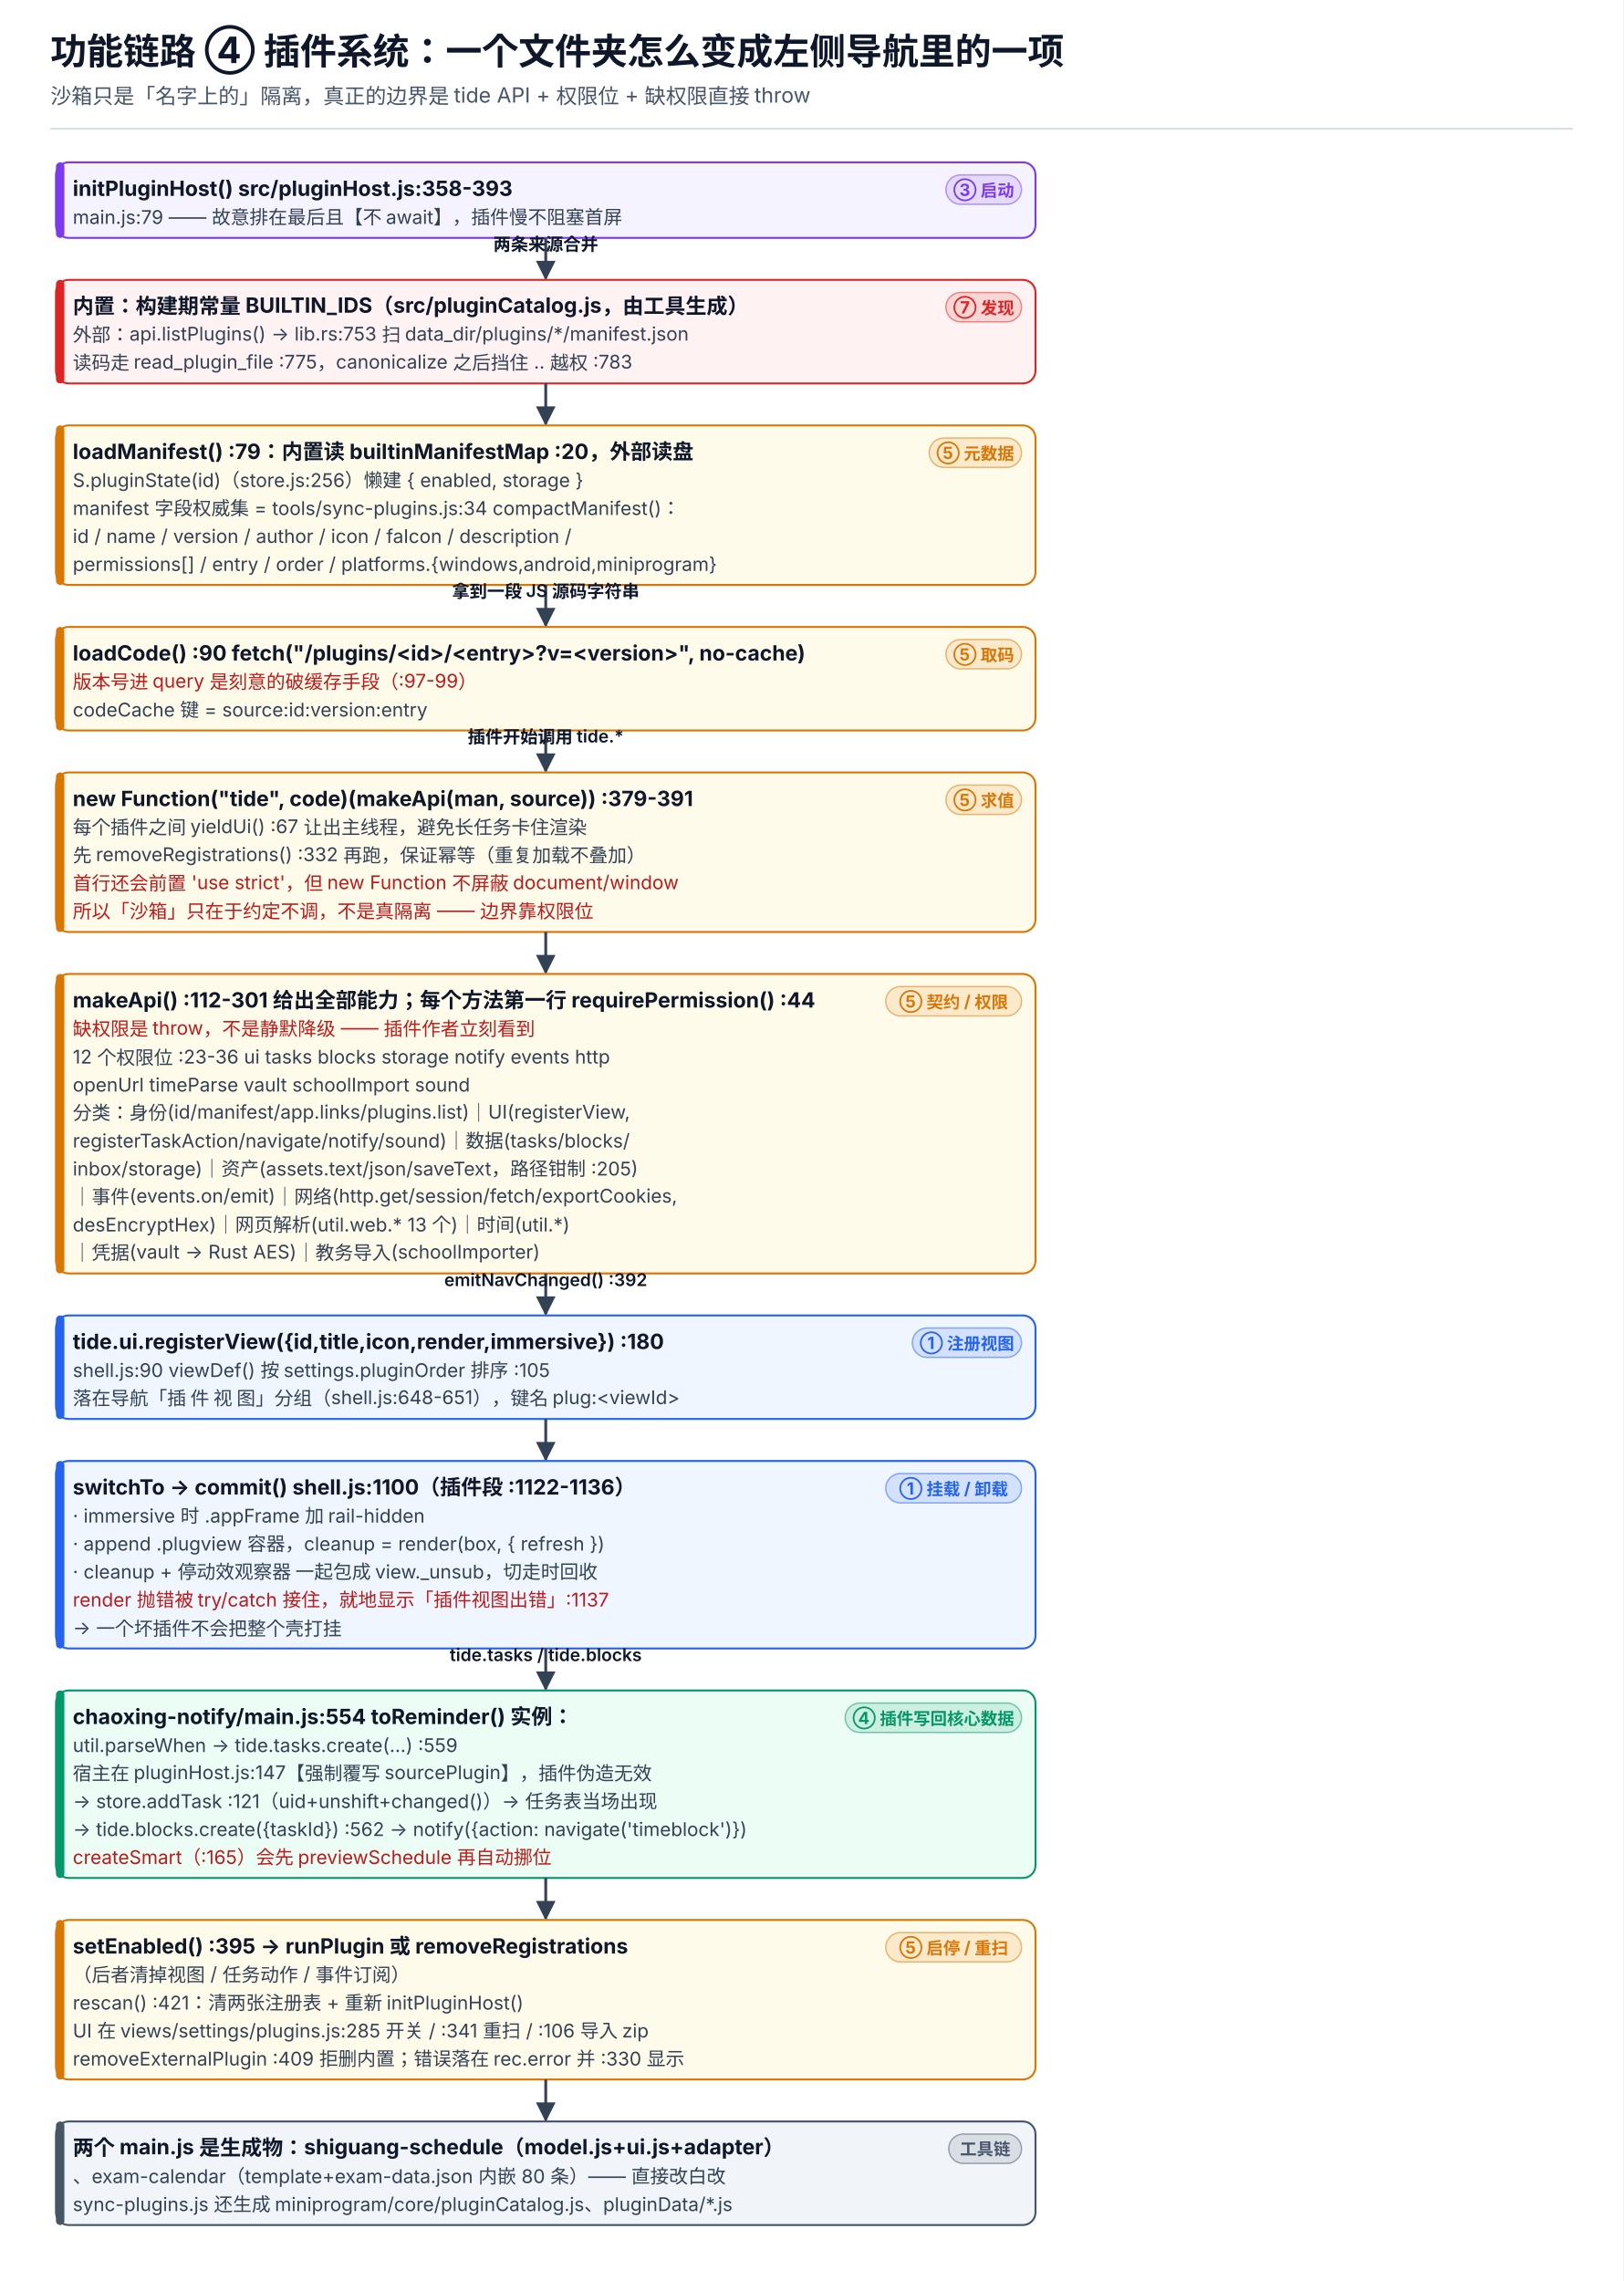
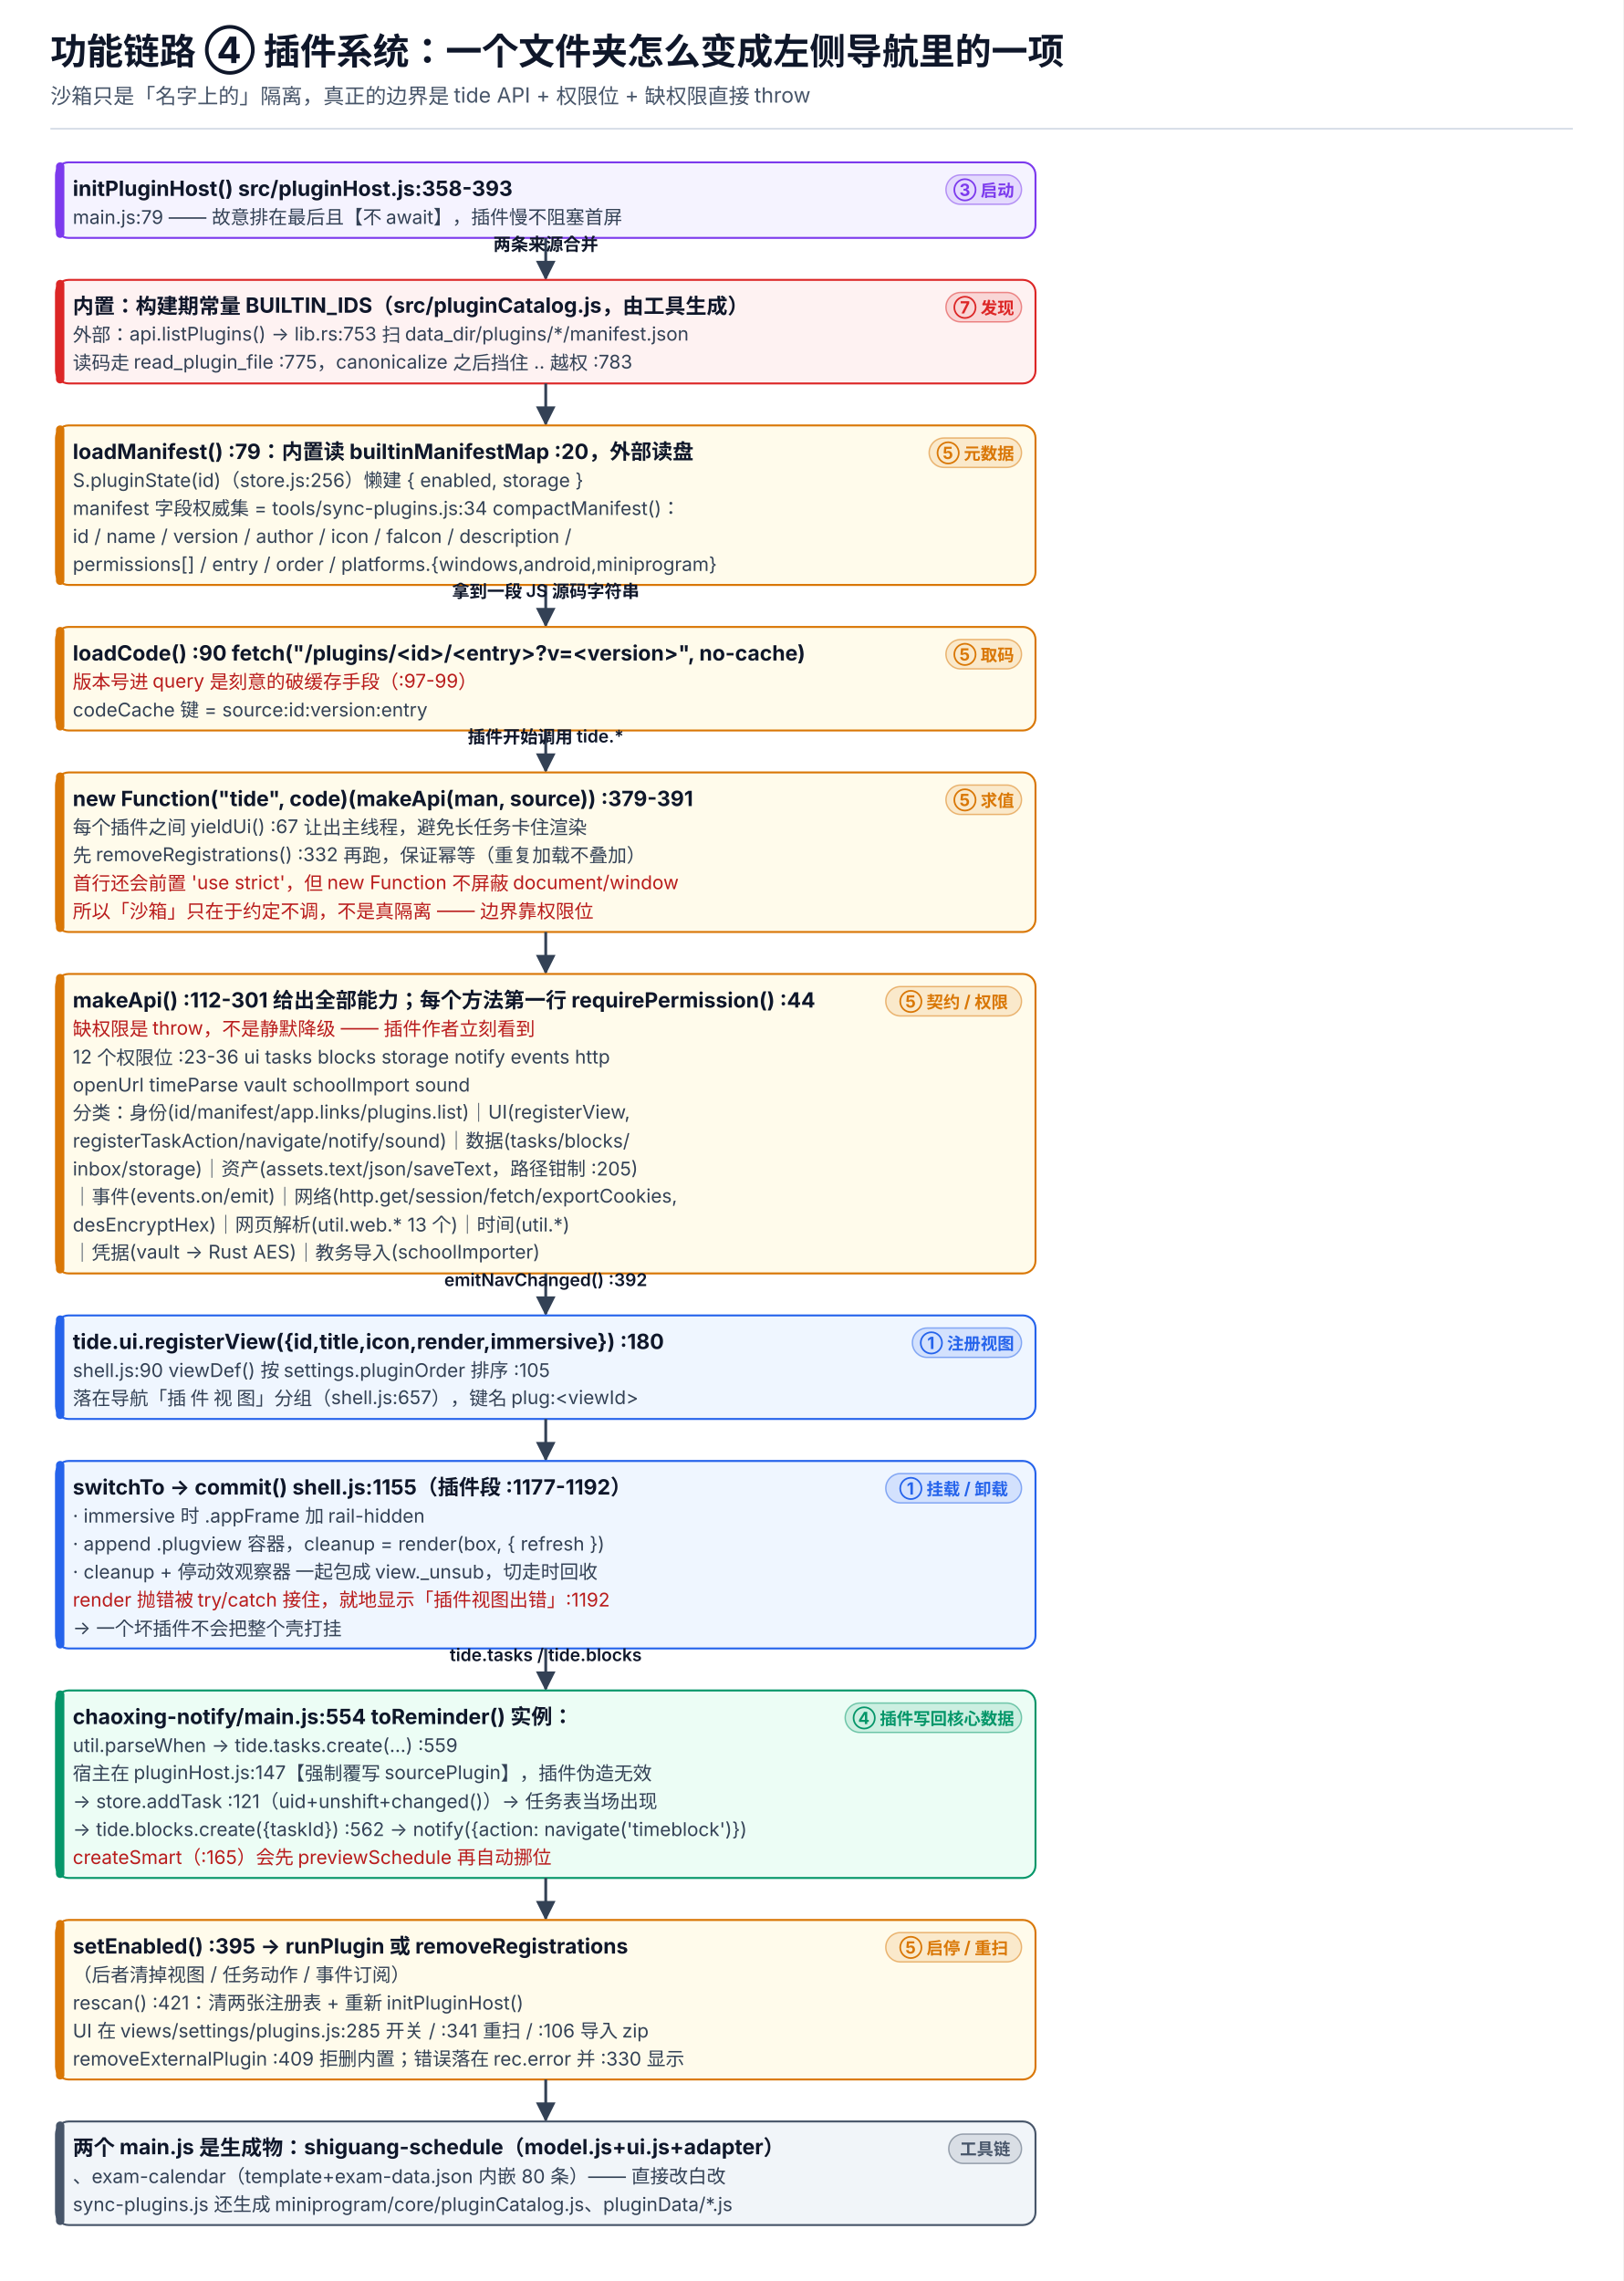
<svg xmlns="http://www.w3.org/2000/svg" width="1160" height="1630" viewBox="0 0 1160 1630" font-family="-apple-system,BlinkMacSystemFont,'Segoe UI','Microsoft YaHei','PingFang SC','Hiragino Sans GB',sans-serif">
  <defs>
    <marker id="ah" viewBox="0 0 10 10" refX="9" refY="5" markerWidth="7" markerHeight="7" orient="auto-start-reverse">
      <path d="M0,0 L10,5 L0,10 z" fill="#334155" />
    </marker>
    <marker id="ahl" viewBox="0 0 10 10" refX="9" refY="5" markerWidth="7" markerHeight="7" orient="auto-start-reverse">
      <path d="M0,0 L10,5 L0,10 z" fill="#94a3b8" />
    </marker>
    <marker id="ahb" viewBox="0 0 10 10" refX="9" refY="5" markerWidth="7" markerHeight="7" orient="auto-start-reverse">
      <path d="M0,0 L10,5 L0,10 z" fill="#2563eb" />
    </marker>
  </defs>
  <rect width="1160" height="1630" fill="#ffffff" />
  <text x="36" y="46" font-size="26" font-weight="700" fill="#0f172a">功能链路 ④ 插件系统：一个文件夹怎么变成左侧导航里的一项</text>
  <text x="36" y="74" font-size="15" fill="#475569">沙箱只是「名字上的」隔离，真正的边界是 tide API + 权限位 + 缺权限直接 throw</text>
  <line x1="36" y1="92" x2="1124" y2="92" stroke="#cbd5e1" />
  <rect x="40" y="116" width="700" height="54" rx="9" fill="#f5f3ff" stroke="#7c3aed" stroke-width="1.4" />
  <rect x="40" y="116" width="6" height="54" rx="3" fill="#7c3aed" />
  <rect x="676" y="125" width="54" height="21" rx="10.5" fill="#7c3aed" fill-opacity=".14" stroke="#7c3aed" stroke-opacity=".5" />
  <text x="703" y="140" font-size="12" font-weight="700" fill="#7c3aed" text-anchor="middle">③ 启动</text>
  <text x="52" y="140" font-size="15" font-weight="700" fill="#0f172a">initPluginHost()  src/pluginHost.js:358-393</text>
  <text x="52" y="160" font-size="13.5" font-weight="400" fill="#334155">main.js:79 —— 故意排在最后且【不 await】，插件慢不阻塞首屏</text>
  <line x1="390" y1="170" x2="390" y2="199" stroke="#334155" stroke-width="2" marker-end="url(#ah)" />
  <text x="390" y="179" font-size="12.5" fill="#0f172a" text-anchor="middle" font-weight="600">两条来源合并</text>
  <rect x="40" y="200" width="700" height="74" rx="9" fill="#fef2f2" stroke="#dc2626" stroke-width="1.4" />
  <rect x="40" y="200" width="6" height="74" rx="3" fill="#dc2626" />
  <rect x="676" y="209" width="54" height="21" rx="10.5" fill="#dc2626" fill-opacity=".14" stroke="#dc2626" stroke-opacity=".5" />
  <text x="703" y="224" font-size="12" font-weight="700" fill="#dc2626" text-anchor="middle">⑦ 发现</text>
  <text x="52" y="224" font-size="15" font-weight="700" fill="#0f172a">内置：构建期常量 BUILTIN_IDS（src/pluginCatalog.js，由工具生成）</text>
  <text x="52" y="244" font-size="13.5" font-weight="400" fill="#334155">外部：api.listPlugins() → lib.rs:753 扫 data_dir/plugins/*/manifest.json</text>
  <text x="52" y="264" font-size="13.5" font-weight="400" fill="#334155">读码走 read_plugin_file :775，canonicalize 之后挡住 .. 越权 :783</text>
  <line x1="390" y1="274" x2="390" y2="303" stroke="#334155" stroke-width="2" marker-end="url(#ah)" />
  <rect x="40" y="304" width="700" height="114" rx="9" fill="#fffbeb" stroke="#d97706" stroke-width="1.4" />
  <rect x="40" y="304" width="6" height="114" rx="3" fill="#d97706" />
  <rect x="664" y="313" width="66" height="21" rx="10.5" fill="#d97706" fill-opacity=".14" stroke="#d97706" stroke-opacity=".5" />
  <text x="697" y="328" font-size="12" font-weight="700" fill="#d97706" text-anchor="middle">⑤ 元数据</text>
  <text x="52" y="328" font-size="15" font-weight="700" fill="#0f172a">loadManifest() :79：内置读 builtinManifestMap :20，外部读盘</text>
  <text x="52" y="348" font-size="13.5" font-weight="400" fill="#334155">S.pluginState(id)（store.js:256）懒建 { enabled, storage }</text>
  <text x="52" y="368" font-size="13.5" font-weight="400" fill="#334155">manifest 字段权威集 = tools/sync-plugins.js:34 compactManifest()：</text>
  <text x="52" y="388" font-size="13.5" font-weight="400" fill="#334155">id / name / version / author / icon / faIcon / description /</text>
  <text x="52" y="408" font-size="13.5" font-weight="400" fill="#334155">permissions[] / entry / order / platforms.{windows,android,miniprogram}</text>
  <line x1="390" y1="418" x2="390" y2="447" stroke="#334155" stroke-width="2" marker-end="url(#ah)" />
  <text x="390" y="427" font-size="12.5" fill="#0f172a" text-anchor="middle" font-weight="600">拿到一段 JS 源码字符串</text>
  <rect x="40" y="448" width="700" height="74" rx="9" fill="#fffbeb" stroke="#d97706" stroke-width="1.4" />
  <rect x="40" y="448" width="6" height="74" rx="3" fill="#d97706" />
  <rect x="676" y="457" width="54" height="21" rx="10.5" fill="#d97706" fill-opacity=".14" stroke="#d97706" stroke-opacity=".5" />
  <text x="703" y="472" font-size="12" font-weight="700" fill="#d97706" text-anchor="middle">⑤ 取码</text>
  <text x="52" y="472" font-size="15" font-weight="700" fill="#0f172a">loadCode() :90  fetch("/plugins/&lt;id&gt;/&lt;entry&gt;?v=&lt;version&gt;", no-cache)</text>
  <text x="52" y="492" font-size="13.5" font-weight="400" fill="#b91c1c">版本号进 query 是刻意的破缓存手段（:97-99）</text>
  <text x="52" y="512" font-size="13.5" font-weight="400" fill="#334155">codeCache 键 = source:id:version:entry</text>
  <line x1="390" y1="522" x2="390" y2="551" stroke="#334155" stroke-width="2" marker-end="url(#ah)" />
  <text x="390" y="531" font-size="12.5" fill="#0f172a" text-anchor="middle" font-weight="600">插件开始调用 tide.*</text>
  <rect x="40" y="552" width="700" height="114" rx="9" fill="#fffbeb" stroke="#d97706" stroke-width="1.4" />
  <rect x="40" y="552" width="6" height="114" rx="3" fill="#d97706" />
  <rect x="676" y="561" width="54" height="21" rx="10.5" fill="#d97706" fill-opacity=".14" stroke="#d97706" stroke-opacity=".5" />
  <text x="703" y="576" font-size="12" font-weight="700" fill="#d97706" text-anchor="middle">⑤ 求值</text>
  <text x="52" y="576" font-size="15" font-weight="700" fill="#0f172a">new Function("tide", code)(makeApi(man, source))  :379-391</text>
  <text x="52" y="596" font-size="13.5" font-weight="400" fill="#334155">每个插件之间 yieldUi() :67 让出主线程，避免长任务卡住渲染</text>
  <text x="52" y="616" font-size="13.5" font-weight="400" fill="#334155">先 removeRegistrations() :332 再跑，保证幂等（重复加载不叠加）</text>
  <text x="52" y="636" font-size="13.5" font-weight="400" fill="#b91c1c">首行还会前置 'use strict'，但 new Function 不屏蔽 document/window</text>
  <text x="52" y="656" font-size="13.5" font-weight="400" fill="#b91c1c">所以「沙箱」只在于约定不调，不是真隔离 —— 边界靠权限位</text>
  <line x1="390" y1="666" x2="390" y2="695" stroke="#334155" stroke-width="2" marker-end="url(#ah)" />
  <rect x="40" y="696" width="700" height="214" rx="9" fill="#fffbeb" stroke="#d97706" stroke-width="1.4" />
  <rect x="40" y="696" width="6" height="214" rx="3" fill="#d97706" />
  <rect x="633" y="705" width="97" height="21" rx="10.5" fill="#d97706" fill-opacity=".14" stroke="#d97706" stroke-opacity=".5" />
  <text x="681.5" y="720" font-size="12" font-weight="700" fill="#d97706" text-anchor="middle">⑤ 契约 / 权限</text>
  <text x="52" y="720" font-size="15" font-weight="700" fill="#0f172a">makeApi() :112-301 给出全部能力；每个方法第一行 requirePermission() :44</text>
  <text x="52" y="740" font-size="13.5" font-weight="400" fill="#b91c1c">缺权限是 throw，不是静默降级 —— 插件作者立刻看到</text>
  <text x="52" y="760" font-size="13.5" font-weight="400" fill="#334155">12 个权限位 :23-36  ui tasks blocks storage notify events http</text>
  <text x="52" y="780" font-size="13.5" font-weight="400" fill="#334155">                   openUrl timeParse vault schoolImport sound</text>
  <text x="52" y="800" font-size="13.5" font-weight="400" fill="#334155">分类：身份(id/manifest/app.links/plugins.list)｜UI(registerView,</text>
  <text x="52" y="820" font-size="13.5" font-weight="400" fill="#334155">  registerTaskAction/navigate/notify/sound)｜数据(tasks/blocks/</text>
  <text x="52" y="840" font-size="13.5" font-weight="400" fill="#334155">  inbox/storage)｜资产(assets.text/json/saveText，路径钳制 :205)</text>
  <text x="52" y="860" font-size="13.5" font-weight="400" fill="#334155">｜事件(events.on/emit)｜网络(http.get/session/fetch/exportCookies,</text>
  <text x="52" y="880" font-size="13.5" font-weight="400" fill="#334155">  desEncryptHex)｜网页解析(util.web.* 13 个)｜时间(util.*)</text>
  <text x="52" y="900" font-size="13.5" font-weight="400" fill="#334155">｜凭据(vault → Rust AES)｜教务导入(schoolImporter)</text>
  <line x1="390" y1="910" x2="390" y2="939" stroke="#334155" stroke-width="2" marker-end="url(#ah)" />
  <text x="390" y="919" font-size="12.5" fill="#0f172a" text-anchor="middle" font-weight="600">emitNavChanged() :392</text>
  <rect x="40" y="940" width="700" height="74" rx="9" fill="#eff6ff" stroke="#2563eb" stroke-width="1.4" />
  <rect x="40" y="940" width="6" height="74" rx="3" fill="#2563eb" />
  <rect x="652" y="949" width="78" height="21" rx="10.5" fill="#2563eb" fill-opacity=".14" stroke="#2563eb" stroke-opacity=".5" />
  <text x="691" y="964" font-size="12" font-weight="700" fill="#2563eb" text-anchor="middle">① 注册视图</text>
  <text x="52" y="964" font-size="15" font-weight="700" fill="#0f172a">tide.ui.registerView({id,title,icon,render,immersive}) :180</text>
  <text x="52" y="984" font-size="13.5" font-weight="400" fill="#334155">shell.js:90 viewDef() 按 settings.pluginOrder 排序 :105</text>
-   <text x="52" y="1004" font-size="13.5" font-weight="400" fill="#334155">落在导航「插 件 视 图」分组（shell.js:648-651），键名 plug:&lt;viewId&gt;</text>
+   <text x="52" y="1004" font-size="13.5" font-weight="400" fill="#334155">落在导航「插 件 视 图」分组（shell.js:657），键名 plug:&lt;viewId&gt;</text>
  <line x1="390" y1="1014" x2="390" y2="1043" stroke="#334155" stroke-width="2" marker-end="url(#ah)" />
  <rect x="40" y="1044" width="700" height="134" rx="9" fill="#eff6ff" stroke="#2563eb" stroke-width="1.4" />
  <rect x="40" y="1044" width="6" height="134" rx="3" fill="#2563eb" />
  <rect x="633" y="1053" width="97" height="21" rx="10.5" fill="#2563eb" fill-opacity=".14" stroke="#2563eb" stroke-opacity=".5" />
  <text x="681.5" y="1068" font-size="12" font-weight="700" fill="#2563eb" text-anchor="middle">① 挂载 / 卸载</text>
-   <text x="52" y="1068" font-size="15" font-weight="700" fill="#0f172a">switchTo → commit()  shell.js:1100（插件段 :1122-1136）</text>
+   <text x="52" y="1068" font-size="15" font-weight="700" fill="#0f172a">switchTo → commit()  shell.js:1155（插件段 :1177-1192）</text>
  <text x="52" y="1088" font-size="13.5" font-weight="400" fill="#334155">· immersive 时 .appFrame 加 rail-hidden</text>
  <text x="52" y="1108" font-size="13.5" font-weight="400" fill="#334155">· append .plugview 容器，cleanup = render(box, { refresh })</text>
  <text x="52" y="1128" font-size="13.5" font-weight="400" fill="#334155">· cleanup + 停动效观察器 一起包成 view._unsub，切走时回收</text>
-   <text x="52" y="1148" font-size="13.5" font-weight="400" fill="#b91c1c">render 抛错被 try/catch 接住，就地显示「插件视图出错」:1137</text>
+   <text x="52" y="1148" font-size="13.5" font-weight="400" fill="#b91c1c">render 抛错被 try/catch 接住，就地显示「插件视图出错」:1192</text>
  <text x="52" y="1168" font-size="13.5" font-weight="400" fill="#334155">→ 一个坏插件不会把整个壳打挂</text>
  <line x1="390" y1="1178" x2="390" y2="1207" stroke="#334155" stroke-width="2" marker-end="url(#ah)" />
  <text x="390" y="1187" font-size="12.5" fill="#0f172a" text-anchor="middle" font-weight="600">tide.tasks / tide.blocks</text>
  <rect x="40" y="1208" width="700" height="134" rx="9" fill="#ecfdf5" stroke="#059669" stroke-width="1.4" />
  <rect x="40" y="1208" width="6" height="134" rx="3" fill="#059669" />
  <rect x="604" y="1217" width="126" height="21" rx="10.5" fill="#059669" fill-opacity=".14" stroke="#059669" stroke-opacity=".5" />
  <text x="667" y="1232" font-size="12" font-weight="700" fill="#059669" text-anchor="middle">④ 插件写回核心数据</text>
  <text x="52" y="1232" font-size="15" font-weight="700" fill="#0f172a">chaoxing-notify/main.js:554 toReminder() 实例：</text>
  <text x="52" y="1252" font-size="13.5" font-weight="400" fill="#334155">util.parseWhen → tide.tasks.create(...) :559</text>
  <text x="52" y="1272" font-size="13.5" font-weight="400" fill="#334155">宿主在 pluginHost.js:147【强制覆写 sourcePlugin】，插件伪造无效</text>
  <text x="52" y="1292" font-size="13.5" font-weight="400" fill="#334155">→ store.addTask :121（uid+unshift+changed()）→ 任务表当场出现</text>
  <text x="52" y="1312" font-size="13.5" font-weight="400" fill="#334155">→ tide.blocks.create({taskId}) :562 → notify({action: navigate('timeblock')})</text>
  <text x="52" y="1332" font-size="13.5" font-weight="400" fill="#b91c1c">createSmart（:165）会先 previewSchedule 再自动挪位</text>
  <line x1="390" y1="1342" x2="390" y2="1371" stroke="#334155" stroke-width="2" marker-end="url(#ah)" />
  <rect x="40" y="1372" width="700" height="114" rx="9" fill="#fffbeb" stroke="#d97706" stroke-width="1.4" />
  <rect x="40" y="1372" width="6" height="114" rx="3" fill="#d97706" />
  <rect x="633" y="1381" width="97" height="21" rx="10.5" fill="#d97706" fill-opacity=".14" stroke="#d97706" stroke-opacity=".5" />
  <text x="681.5" y="1396" font-size="12" font-weight="700" fill="#d97706" text-anchor="middle">⑤ 启停 / 重扫</text>
  <text x="52" y="1396" font-size="15" font-weight="700" fill="#0f172a">setEnabled() :395 → runPlugin 或 removeRegistrations</text>
  <text x="52" y="1416" font-size="13.5" font-weight="400" fill="#334155">（后者清掉视图 / 任务动作 / 事件订阅）</text>
  <text x="52" y="1436" font-size="13.5" font-weight="400" fill="#334155">rescan() :421：清两张注册表 + 重新 initPluginHost()</text>
  <text x="52" y="1456" font-size="13.5" font-weight="400" fill="#334155">UI 在 views/settings/plugins.js:285 开关 / :341 重扫 / :106 导入 zip</text>
  <text x="52" y="1476" font-size="13.5" font-weight="400" fill="#334155">removeExternalPlugin :409 拒删内置；错误落在 rec.error 并 :330 显示</text>
  <line x1="390" y1="1486" x2="390" y2="1515" stroke="#334155" stroke-width="2" marker-end="url(#ah)" />
  <rect x="40" y="1516" width="700" height="74" rx="9" fill="#f1f5f9" stroke="#475569" stroke-width="1.4" />
  <rect x="40" y="1516" width="6" height="74" rx="3" fill="#475569" />
  <rect x="678" y="1525" width="52" height="21" rx="10.5" fill="#475569" fill-opacity=".14" stroke="#475569" stroke-opacity=".5" />
  <text x="704" y="1540" font-size="12" font-weight="700" fill="#475569" text-anchor="middle">工具链</text>
  <text x="52" y="1540" font-size="15" font-weight="700" fill="#0f172a">两个 main.js 是生成物：shiguang-schedule（model.js+ui.js+adapter）</text>
  <text x="52" y="1560" font-size="13.5" font-weight="400" fill="#334155">、exam-calendar（template+exam-data.json 内嵌 80 条）—— 直接改白改</text>
  <text x="52" y="1580" font-size="13.5" font-weight="400" fill="#334155">sync-plugins.js 还生成 miniprogram/core/pluginCatalog.js、pluginData/*.js</text>
</svg>
